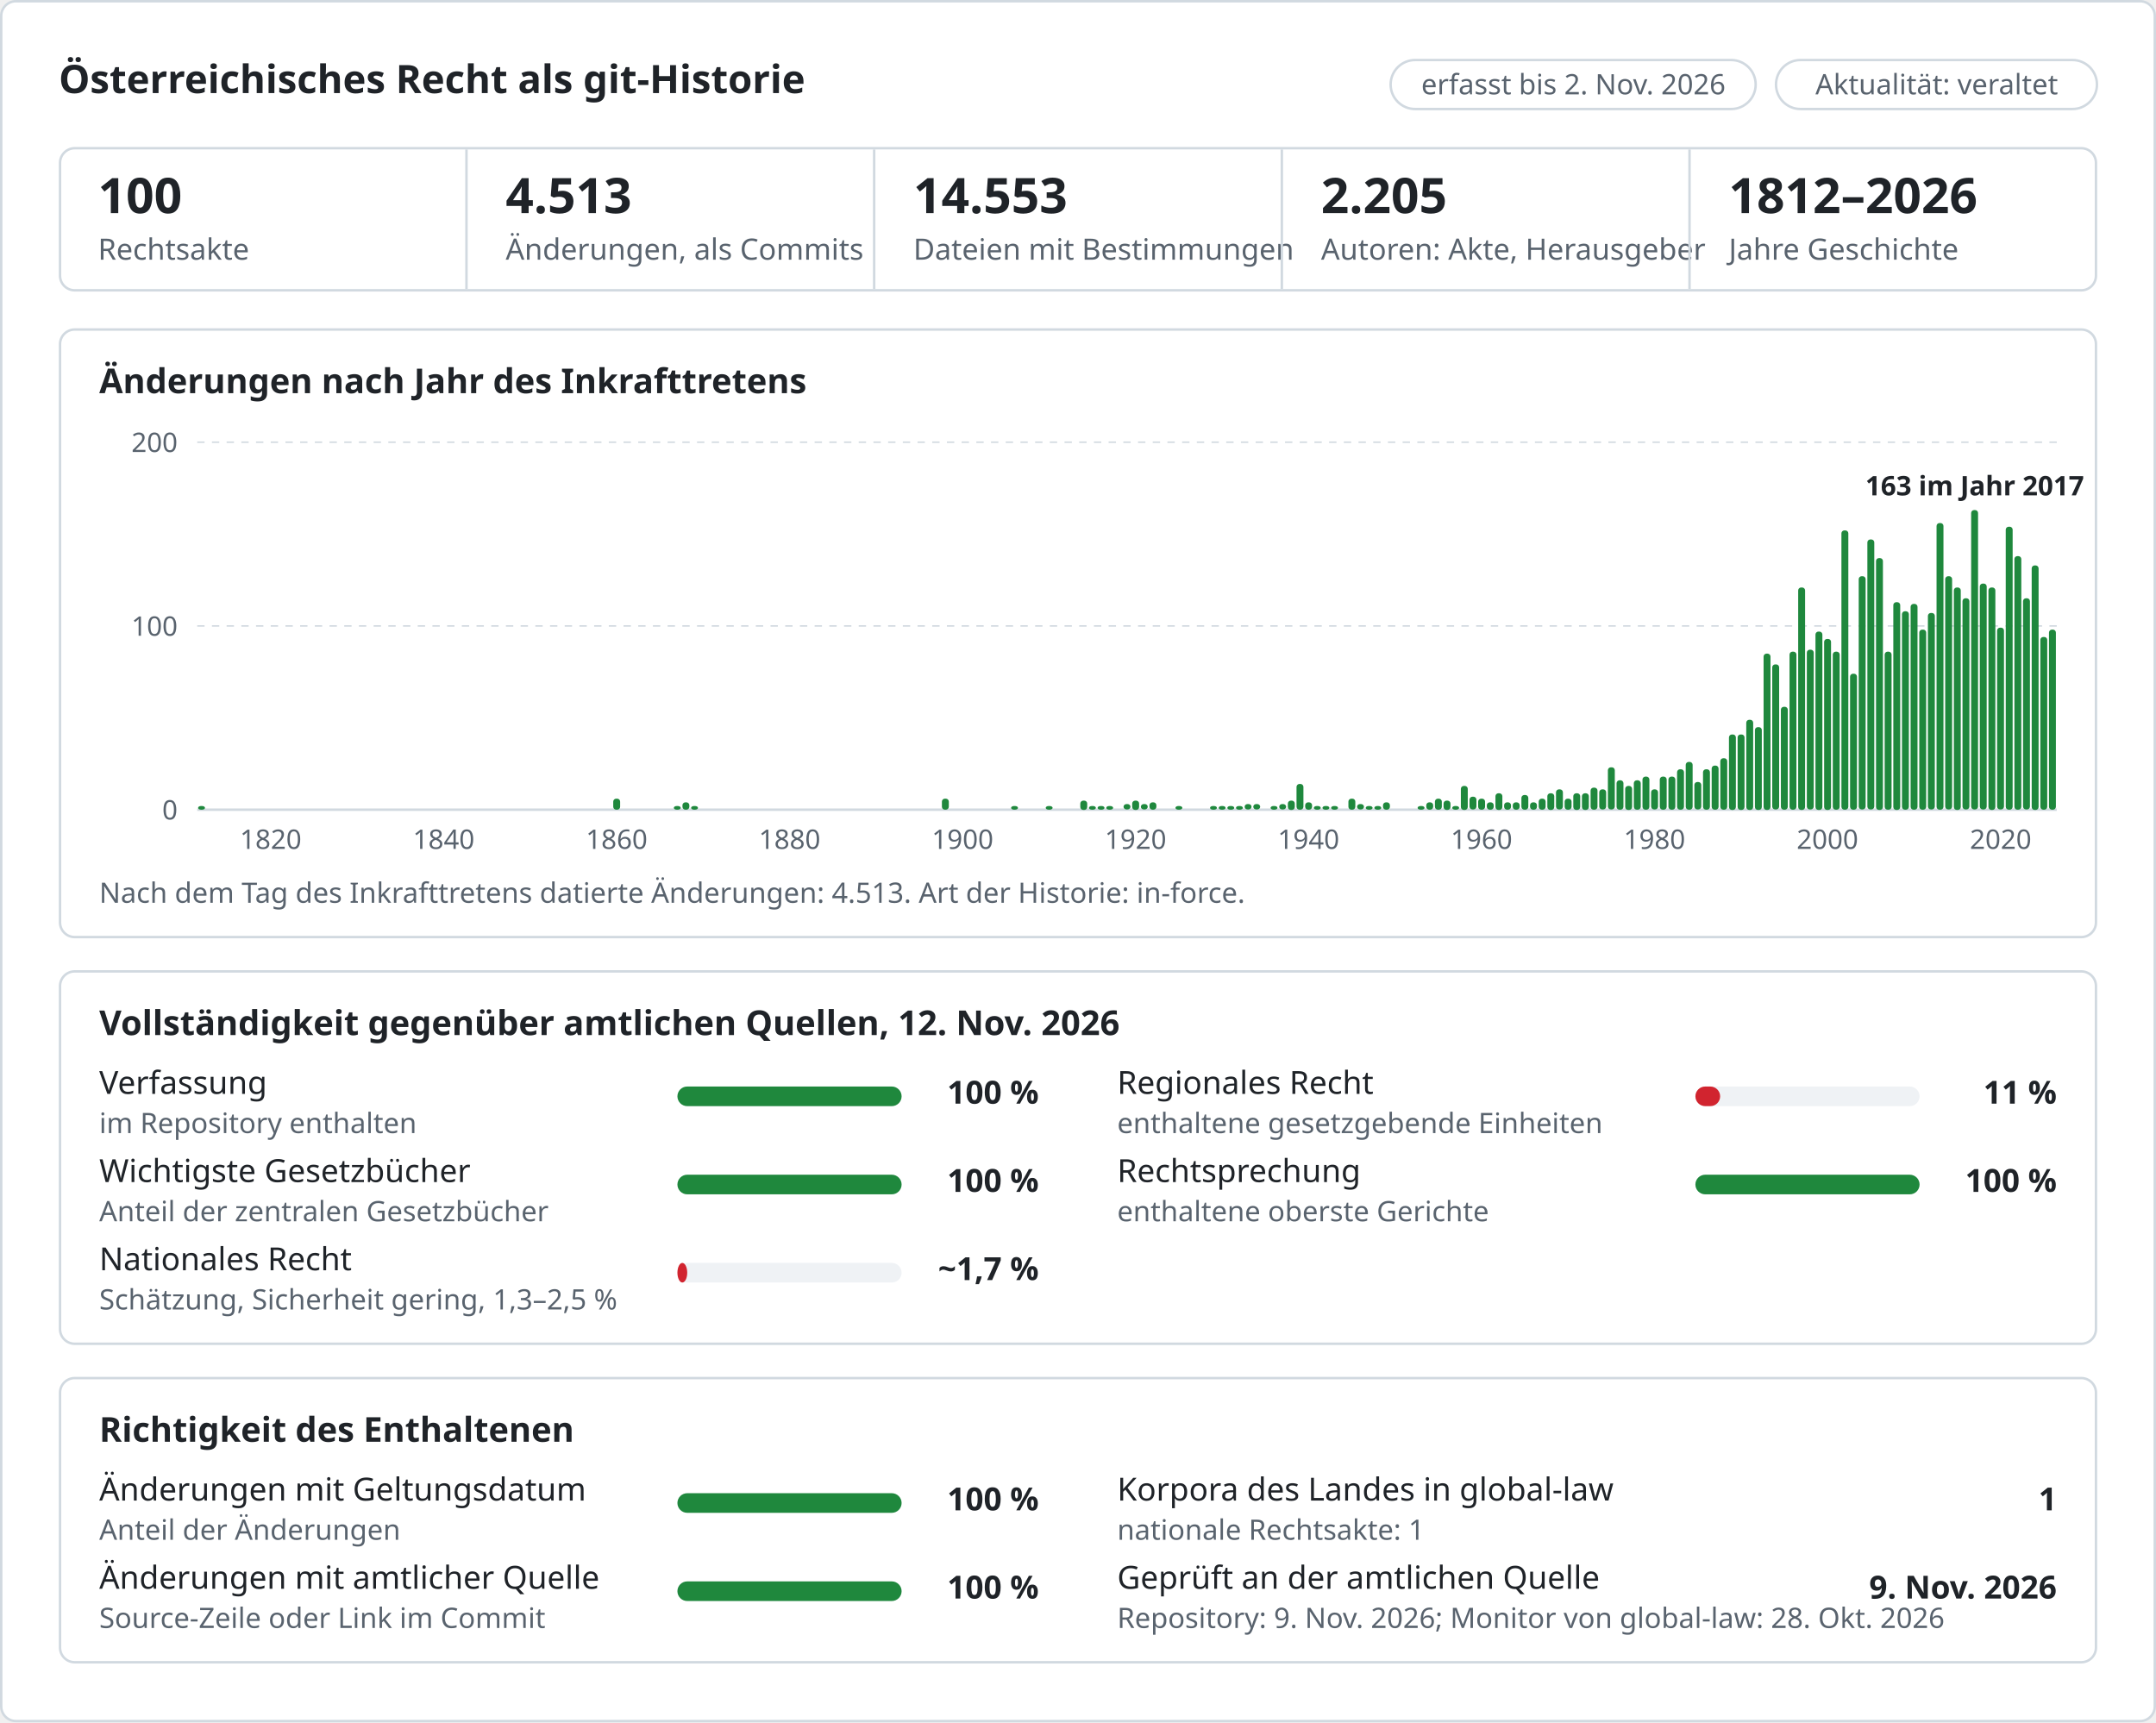
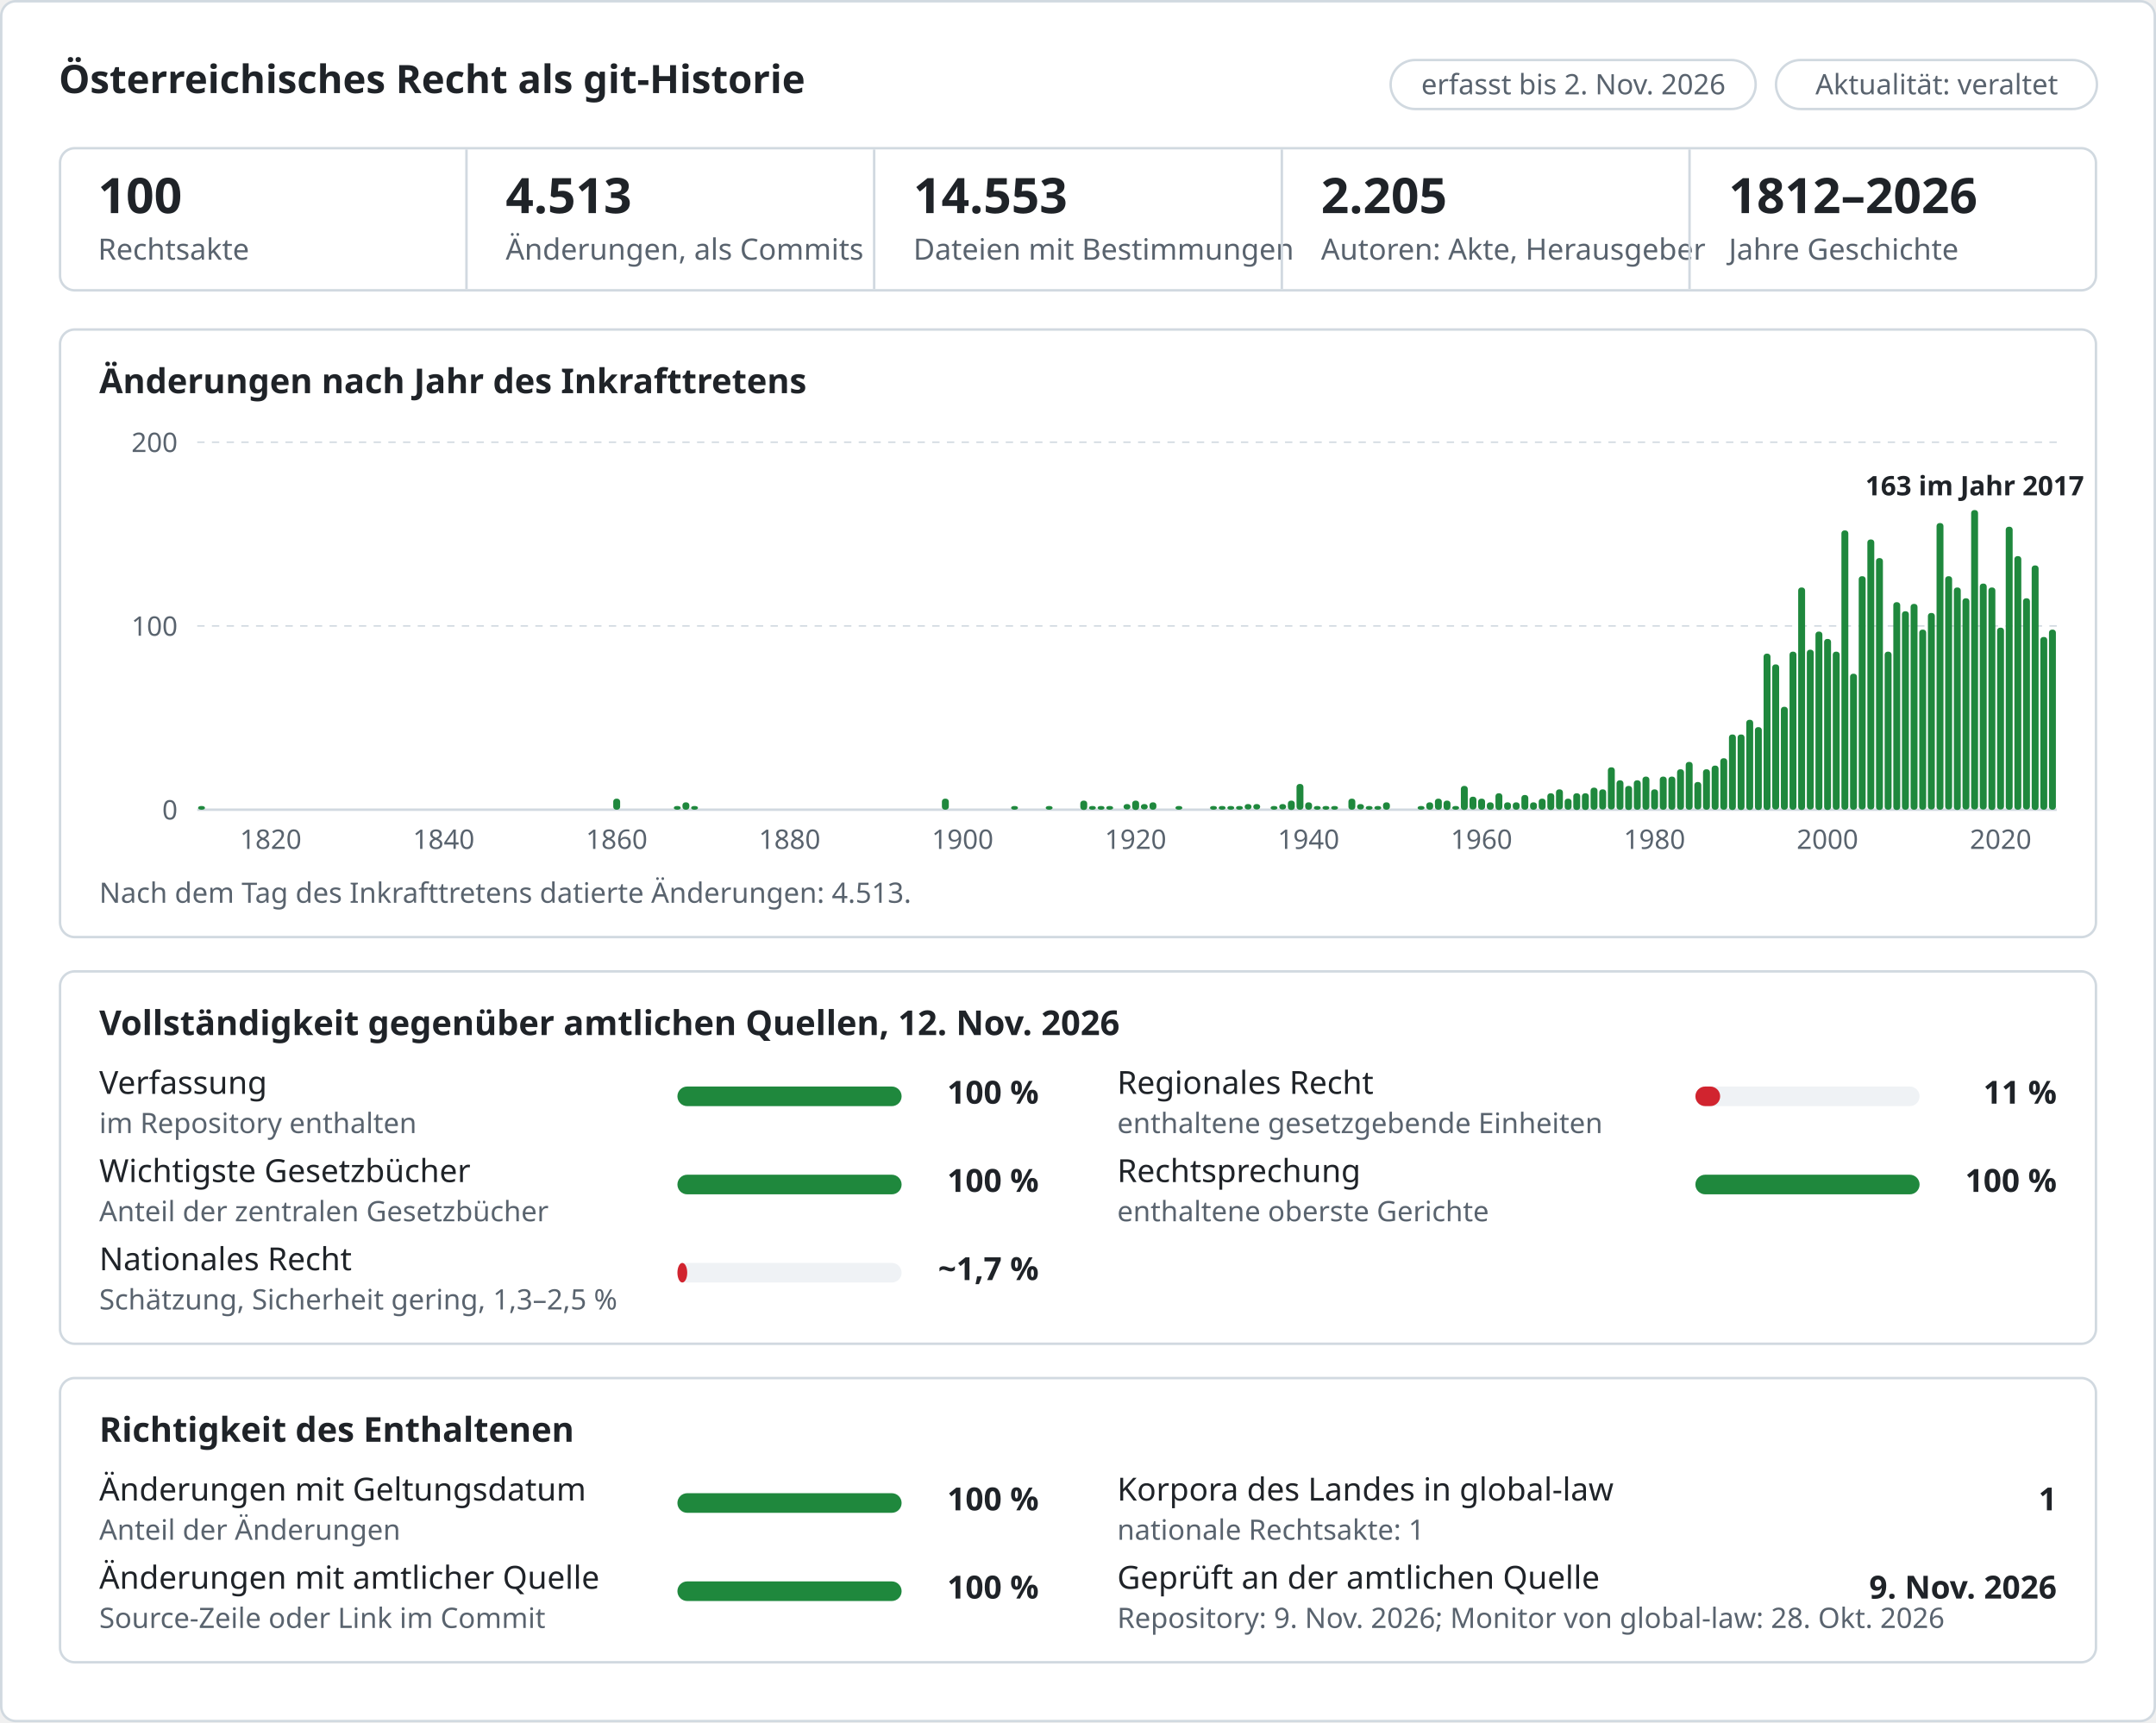
<svg xmlns="http://www.w3.org/2000/svg" width="880" height="703" viewBox="0 0 880 703" font-family="-apple-system,BlinkMacSystemFont,Segoe UI,Noto Sans,Helvetica,Arial,sans-serif">
  <rect x="0.5" y="0.5" width="879" height="702" rx="6" fill="#ffffff" stroke="#d1d9e0" />
  <text x="24" y="38" font-size="16" font-weight="600" fill="#1f2328">Österreichisches Recht als git-Historie</text>
  <rect x="567.6" y="24.5" width="149" height="20" rx="10" fill="none" stroke="#d1d9e0" />
  <text x="642.2" y="38.5" font-size="11.5" font-weight="500" text-anchor="middle" fill="#59636e">erfasst bis 2. Nov. 2026</text>
  <rect x="724.9" y="24.5" width="131" height="20" rx="10" fill="none" stroke="#d1d9e0" />
  <text x="790.5" y="38.5" font-size="11.5" font-weight="500" text-anchor="middle" fill="#59636e">Aktualität: veraltet</text>
  <rect x="24.5" y="60.5" width="831" height="58" rx="6" fill="#ffffff" stroke="#d1d9e0" />
  <text x="40.0" y="87" font-size="20" font-weight="600" fill="#1f2328">100</text>
  <text x="40.0" y="106" font-size="12" fill="#59636e">Rechtsakte</text>
  <line x1="190.4" y1="61" x2="190.4" y2="118" stroke="#d1d9e0" />
  <text x="206.4" y="87" font-size="20" font-weight="600" fill="#1f2328">4.513</text>
  <text x="206.4" y="106" font-size="12" fill="#59636e">Änderungen, als Commits</text>
  <line x1="356.8" y1="61" x2="356.8" y2="118" stroke="#d1d9e0" />
  <text x="372.8" y="87" font-size="20" font-weight="600" fill="#1f2328">14.553</text>
  <text x="372.8" y="106" font-size="12" fill="#59636e">Dateien mit Bestimmungen</text>
  <line x1="523.2" y1="61" x2="523.2" y2="118" stroke="#d1d9e0" />
  <text x="539.2" y="87" font-size="20" font-weight="600" fill="#1f2328">2.205</text>
  <text x="539.2" y="106" font-size="12" fill="#59636e" textLength="142" lengthAdjust="spacingAndGlyphs">Autoren: Akte, Herausgeber</text>
  <line x1="689.6" y1="61" x2="689.6" y2="118" stroke="#d1d9e0" />
  <text x="705.6" y="87" font-size="20" font-weight="600" fill="#1f2328">1812–2026</text>
  <text x="705.6" y="106" font-size="12" fill="#59636e">Jahre Geschichte</text>
  <rect x="24.5" y="134.5" width="831" height="248" rx="6" fill="#ffffff" stroke="#d1d9e0" />
  <text x="40.5" y="160.5" font-size="14" font-weight="600" fill="#1f2328">Änderungen nach Jahr des Inkrafttretens</text>
  <line x1="80.5" y1="330.5" x2="839.5" y2="330.5" stroke="#d1d9e0" stroke-width="1" />
  <text x="72.5" y="334.5" font-size="11" text-anchor="end" fill="#59636e">0</text>
  <line x1="80.5" y1="255.5" x2="839.5" y2="255.5" stroke="#d1d9e0" stroke-width="0.6" stroke-dasharray="3 3" />
  <text x="72.5" y="259.5" font-size="11" text-anchor="end" fill="#59636e">100</text>
  <line x1="80.5" y1="180.5" x2="839.5" y2="180.5" stroke="#d1d9e0" stroke-width="0.6" stroke-dasharray="3 3" />
  <text x="72.5" y="184.5" font-size="11" text-anchor="end" fill="#59636e">200</text>
  <rect x="80.85" y="329.0" width="2.82" height="1.5" rx="1.2" fill="#1f883d" />
  <text x="110.5" y="346.5" font-size="11" text-anchor="middle" fill="#59636e">1820</text>
  <text x="181.1" y="346.5" font-size="11" text-anchor="middle" fill="#59636e">1840</text>
  <rect x="250.30" y="326.0" width="2.82" height="4.5" rx="1.2" fill="#1f883d" />
  <text x="251.7" y="346.5" font-size="11" text-anchor="middle" fill="#59636e">1860</text>
  <rect x="275.02" y="329.0" width="2.82" height="1.5" rx="1.2" fill="#1f883d" />
  <rect x="278.55" y="327.5" width="2.82" height="3.0" rx="1.2" fill="#1f883d" />
  <rect x="282.08" y="329.0" width="2.82" height="1.5" rx="1.2" fill="#1f883d" />
  <text x="322.3" y="346.5" font-size="11" text-anchor="middle" fill="#59636e">1880</text>
  <rect x="384.45" y="326.0" width="2.82" height="4.5" rx="1.2" fill="#1f883d" />
  <text x="392.9" y="346.5" font-size="11" text-anchor="middle" fill="#59636e">1900</text>
  <rect x="412.69" y="329.0" width="2.82" height="1.5" rx="1.2" fill="#1f883d" />
  <rect x="426.82" y="329.0" width="2.82" height="1.5" rx="1.2" fill="#1f883d" />
  <rect x="440.94" y="326.8" width="2.82" height="3.8" rx="1.2" fill="#1f883d" />
  <rect x="444.47" y="329.0" width="2.82" height="1.5" rx="1.2" fill="#1f883d" />
  <rect x="448.00" y="329.0" width="2.82" height="1.5" rx="1.2" fill="#1f883d" />
  <rect x="451.53" y="329.0" width="2.82" height="1.5" rx="1.2" fill="#1f883d" />
  <rect x="458.59" y="328.2" width="2.82" height="2.2" rx="1.2" fill="#1f883d" />
  <rect x="462.12" y="326.8" width="2.82" height="3.8" rx="1.2" fill="#1f883d" />
  <text x="463.5" y="346.5" font-size="11" text-anchor="middle" fill="#59636e">1920</text>
  <rect x="465.65" y="328.2" width="2.82" height="2.2" rx="1.2" fill="#1f883d" />
  <rect x="469.18" y="327.5" width="2.82" height="3.0" rx="1.2" fill="#1f883d" />
  <rect x="479.77" y="329.0" width="2.82" height="1.5" rx="1.2" fill="#1f883d" />
  <rect x="493.89" y="329.0" width="2.82" height="1.5" rx="1.2" fill="#1f883d" />
  <rect x="497.42" y="329.0" width="2.82" height="1.5" rx="1.2" fill="#1f883d" />
  <rect x="500.95" y="329.0" width="2.82" height="1.5" rx="1.2" fill="#1f883d" />
  <rect x="504.48" y="329.0" width="2.82" height="1.5" rx="1.2" fill="#1f883d" />
  <rect x="508.01" y="328.2" width="2.82" height="2.2" rx="1.2" fill="#1f883d" />
  <rect x="511.54" y="328.2" width="2.82" height="2.2" rx="1.2" fill="#1f883d" />
  <rect x="518.60" y="329.0" width="2.82" height="1.5" rx="1.2" fill="#1f883d" />
  <rect x="522.13" y="328.2" width="2.82" height="2.2" rx="1.2" fill="#1f883d" />
  <rect x="525.66" y="326.8" width="2.82" height="3.8" rx="1.2" fill="#1f883d" />
  <rect x="529.19" y="320.0" width="2.82" height="10.5" rx="1.2" fill="#1f883d" />
  <rect x="532.72" y="327.5" width="2.82" height="3.0" rx="1.2" fill="#1f883d" />
  <text x="534.1" y="346.5" font-size="11" text-anchor="middle" fill="#59636e">1940</text>
  <rect x="536.25" y="329.0" width="2.82" height="1.5" rx="1.2" fill="#1f883d" />
  <rect x="539.78" y="329.0" width="2.82" height="1.5" rx="1.2" fill="#1f883d" />
  <rect x="543.31" y="329.0" width="2.82" height="1.5" rx="1.2" fill="#1f883d" />
  <rect x="550.37" y="326.0" width="2.82" height="4.5" rx="1.2" fill="#1f883d" />
  <rect x="553.90" y="328.2" width="2.82" height="2.2" rx="1.2" fill="#1f883d" />
  <rect x="557.43" y="329.0" width="2.82" height="1.5" rx="1.2" fill="#1f883d" />
  <rect x="560.96" y="329.0" width="2.82" height="1.5" rx="1.2" fill="#1f883d" />
  <rect x="564.49" y="327.5" width="2.82" height="3.0" rx="1.2" fill="#1f883d" />
  <rect x="578.62" y="329.0" width="2.82" height="1.5" rx="1.2" fill="#1f883d" />
  <rect x="582.15" y="327.5" width="2.82" height="3.0" rx="1.2" fill="#1f883d" />
  <rect x="585.68" y="326.0" width="2.82" height="4.5" rx="1.2" fill="#1f883d" />
  <rect x="589.21" y="326.8" width="2.82" height="3.8" rx="1.2" fill="#1f883d" />
  <rect x="592.74" y="329.0" width="2.82" height="1.5" rx="1.2" fill="#1f883d" />
  <rect x="596.27" y="320.8" width="2.82" height="9.8" rx="1.2" fill="#1f883d" />
  <rect x="599.80" y="325.2" width="2.82" height="5.2" rx="1.2" fill="#1f883d" />
  <rect x="603.33" y="326.0" width="2.82" height="4.5" rx="1.2" fill="#1f883d" />
  <text x="604.7" y="346.5" font-size="11" text-anchor="middle" fill="#59636e">1960</text>
  <rect x="606.86" y="327.5" width="2.82" height="3.0" rx="1.2" fill="#1f883d" />
  <rect x="610.39" y="323.8" width="2.82" height="6.8" rx="1.2" fill="#1f883d" />
  <rect x="613.92" y="327.5" width="2.82" height="3.0" rx="1.2" fill="#1f883d" />
  <rect x="617.45" y="327.5" width="2.82" height="3.0" rx="1.2" fill="#1f883d" />
  <rect x="620.98" y="324.5" width="2.82" height="6.0" rx="1.2" fill="#1f883d" />
  <rect x="624.51" y="327.5" width="2.82" height="3.0" rx="1.2" fill="#1f883d" />
  <rect x="628.04" y="326.0" width="2.82" height="4.5" rx="1.2" fill="#1f883d" />
  <rect x="631.57" y="323.8" width="2.82" height="6.8" rx="1.2" fill="#1f883d" />
  <rect x="635.10" y="322.2" width="2.82" height="8.2" rx="1.2" fill="#1f883d" />
  <rect x="638.63" y="326.0" width="2.82" height="4.5" rx="1.2" fill="#1f883d" />
  <rect x="642.16" y="323.8" width="2.82" height="6.8" rx="1.2" fill="#1f883d" />
  <rect x="645.69" y="323.8" width="2.82" height="6.8" rx="1.2" fill="#1f883d" />
  <rect x="649.22" y="321.5" width="2.82" height="9.0" rx="1.2" fill="#1f883d" />
  <rect x="652.75" y="322.2" width="2.82" height="8.2" rx="1.2" fill="#1f883d" />
  <rect x="656.28" y="313.2" width="2.82" height="17.2" rx="1.2" fill="#1f883d" />
  <rect x="659.81" y="318.5" width="2.82" height="12.0" rx="1.2" fill="#1f883d" />
  <rect x="663.34" y="320.8" width="2.82" height="9.8" rx="1.2" fill="#1f883d" />
  <rect x="666.87" y="318.5" width="2.82" height="12.0" rx="1.2" fill="#1f883d" />
  <rect x="670.40" y="317.0" width="2.82" height="13.5" rx="1.2" fill="#1f883d" />
  <rect x="673.93" y="322.2" width="2.82" height="8.2" rx="1.2" fill="#1f883d" />
  <text x="675.3" y="346.5" font-size="11" text-anchor="middle" fill="#59636e">1980</text>
  <rect x="677.46" y="317.0" width="2.82" height="13.5" rx="1.2" fill="#1f883d" />
  <rect x="680.99" y="317.0" width="2.82" height="13.5" rx="1.2" fill="#1f883d" />
  <rect x="684.52" y="314.0" width="2.82" height="16.5" rx="1.2" fill="#1f883d" />
  <rect x="688.05" y="311.0" width="2.82" height="19.5" rx="1.2" fill="#1f883d" />
  <rect x="691.58" y="319.2" width="2.82" height="11.2" rx="1.2" fill="#1f883d" />
  <rect x="695.11" y="314.0" width="2.82" height="16.5" rx="1.2" fill="#1f883d" />
  <rect x="698.64" y="312.5" width="2.82" height="18.0" rx="1.2" fill="#1f883d" />
  <rect x="702.17" y="309.5" width="2.82" height="21.0" rx="1.2" fill="#1f883d" />
  <rect x="705.70" y="299.8" width="2.82" height="30.8" rx="1.2" fill="#1f883d" />
  <rect x="709.23" y="299.8" width="2.82" height="30.8" rx="1.2" fill="#1f883d" />
  <rect x="712.76" y="293.8" width="2.82" height="36.8" rx="1.2" fill="#1f883d" />
  <rect x="716.29" y="296.8" width="2.82" height="33.8" rx="1.2" fill="#1f883d" />
  <rect x="719.83" y="266.8" width="2.82" height="63.8" rx="1.2" fill="#1f883d" />
  <rect x="723.36" y="271.2" width="2.82" height="59.2" rx="1.2" fill="#1f883d" />
  <rect x="726.89" y="288.5" width="2.82" height="42.0" rx="1.2" fill="#1f883d" />
  <rect x="730.42" y="266.0" width="2.82" height="64.5" rx="1.2" fill="#1f883d" />
  <rect x="733.95" y="239.8" width="2.82" height="90.8" rx="1.2" fill="#1f883d" />
  <rect x="737.48" y="265.2" width="2.82" height="65.2" rx="1.2" fill="#1f883d" />
  <rect x="741.01" y="257.8" width="2.82" height="72.8" rx="1.2" fill="#1f883d" />
  <rect x="744.54" y="260.8" width="2.82" height="69.8" rx="1.2" fill="#1f883d" />
  <text x="745.9" y="346.5" font-size="11" text-anchor="middle" fill="#59636e">2000</text>
  <rect x="748.07" y="266.0" width="2.82" height="64.5" rx="1.2" fill="#1f883d" />
  <rect x="751.60" y="216.5" width="2.82" height="114.0" rx="1.2" fill="#1f883d" />
  <rect x="755.13" y="275.0" width="2.82" height="55.5" rx="1.2" fill="#1f883d" />
  <rect x="758.66" y="235.2" width="2.82" height="95.2" rx="1.2" fill="#1f883d" />
  <rect x="762.19" y="220.2" width="2.82" height="110.2" rx="1.2" fill="#1f883d" />
  <rect x="765.72" y="227.8" width="2.82" height="102.8" rx="1.2" fill="#1f883d" />
  <rect x="769.25" y="266.0" width="2.82" height="64.5" rx="1.2" fill="#1f883d" />
  <rect x="772.78" y="245.8" width="2.82" height="84.8" rx="1.2" fill="#1f883d" />
  <rect x="776.31" y="249.5" width="2.82" height="81.0" rx="1.2" fill="#1f883d" />
  <rect x="779.84" y="246.5" width="2.82" height="84.0" rx="1.2" fill="#1f883d" />
  <rect x="783.37" y="257.0" width="2.82" height="73.5" rx="1.2" fill="#1f883d" />
  <rect x="786.90" y="250.2" width="2.82" height="80.2" rx="1.2" fill="#1f883d" />
  <rect x="790.43" y="213.5" width="2.82" height="117.0" rx="1.2" fill="#1f883d" />
  <rect x="793.96" y="235.2" width="2.82" height="95.2" rx="1.2" fill="#1f883d" />
  <rect x="797.49" y="239.8" width="2.82" height="90.8" rx="1.2" fill="#1f883d" />
  <rect x="801.02" y="244.2" width="2.82" height="86.2" rx="1.2" fill="#1f883d" />
  <rect x="804.55" y="208.2" width="2.82" height="122.2" rx="1.2" fill="#1f883d" />
  <text x="806.0" y="202.2" font-size="11" font-weight="600" text-anchor="middle" fill="#1f2328">163 im Jahr 2017</text>
  <rect x="808.08" y="238.2" width="2.82" height="92.2" rx="1.2" fill="#1f883d" />
  <rect x="811.61" y="239.8" width="2.82" height="90.8" rx="1.2" fill="#1f883d" />
  <rect x="815.14" y="256.2" width="2.82" height="74.2" rx="1.2" fill="#1f883d" />
  <text x="816.6" y="346.5" font-size="11" text-anchor="middle" fill="#59636e">2020</text>
  <rect x="818.67" y="215.0" width="2.82" height="115.5" rx="1.2" fill="#1f883d" />
  <rect x="822.20" y="227.0" width="2.82" height="103.5" rx="1.2" fill="#1f883d" />
  <rect x="825.73" y="244.2" width="2.82" height="86.2" rx="1.2" fill="#1f883d" />
  <rect x="829.26" y="230.8" width="2.82" height="99.8" rx="1.2" fill="#1f883d" />
  <rect x="832.79" y="260.0" width="2.82" height="70.5" rx="1.2" fill="#1f883d" />
  <rect x="836.32" y="257.0" width="2.82" height="73.5" rx="1.2" fill="#1f883d" />
-   <text x="40.5" y="368.5" font-size="11.5" fill="#59636e">Nach dem Tag des Inkrafttretens datierte Änderungen: 4.513. Art der Historie: in-force.</text>
+   <text x="40.5" y="368.5" font-size="11.5" fill="#59636e">Nach dem Tag des Inkrafttretens datierte Änderungen: 4.513.</text>
  <rect x="24.5" y="396.5" width="831" height="152" rx="6" fill="#ffffff" stroke="#d1d9e0" />
  <text x="40.5" y="422.5" font-size="14" font-weight="600" fill="#1f2328">Vollständigkeit gegenüber amtlichen Quellen, 12. Nov. 2026</text>
  <text x="40.5" y="446.5" font-size="13" fill="#1f2328">Verfassung</text>
  <text x="40.5" y="462.5" font-size="11.5" fill="#59636e">im Repository enthalten</text>
  <g>
    <rect x="276.5" y="443.5" width="91.5" height="8" rx="4" fill="#eff2f5" />
    <rect x="276.5" y="443.5" width="91.5" height="8" rx="4" fill="#1f883d" />
  </g>
  <text x="424.0" y="450.5" font-size="13" font-weight="600" text-anchor="end" fill="#1f2328">100 %</text>
  <text x="40.5" y="482.5" font-size="13" fill="#1f2328">Wichtigste Gesetzbücher</text>
  <text x="40.5" y="498.5" font-size="11.5" fill="#59636e">Anteil der zentralen Gesetzbücher</text>
  <g>
    <rect x="276.5" y="479.5" width="91.5" height="8" rx="4" fill="#eff2f5" />
    <rect x="276.5" y="479.5" width="91.5" height="8" rx="4" fill="#1f883d" />
  </g>
  <text x="424.0" y="486.5" font-size="13" font-weight="600" text-anchor="end" fill="#1f2328">100 %</text>
  <text x="40.5" y="518.5" font-size="13" fill="#1f2328">Nationales Recht</text>
  <text x="40.5" y="534.5" font-size="11.5" fill="#59636e">Schätzung, Sicherheit gering, 1,3–2,5 %</text>
  <g>
    <rect x="276.5" y="515.5" width="91.5" height="8" rx="4" fill="#eff2f5" />
    <rect x="276.5" y="515.5" width="4.0" height="8" rx="4" fill="#d1242f" />
  </g>
  <text x="424.0" y="522.5" font-size="13" font-weight="600" text-anchor="end" fill="#1f2328">~1,7 %</text>
  <text x="456.0" y="446.5" font-size="13" fill="#1f2328">Regionales Recht</text>
  <text x="456.0" y="462.5" font-size="11.5" fill="#59636e">enthaltene gesetzgebende Einheiten</text>
  <g>
    <rect x="692.0" y="443.5" width="91.5" height="8" rx="4" fill="#eff2f5" />
    <rect x="692.0" y="443.5" width="10.1" height="8" rx="4" fill="#d1242f" />
  </g>
  <text x="839.5" y="450.5" font-size="13" font-weight="600" text-anchor="end" fill="#1f2328">11 %</text>
  <text x="456.0" y="482.5" font-size="13" fill="#1f2328">Rechtsprechung</text>
  <text x="456.0" y="498.5" font-size="11.5" fill="#59636e">enthaltene oberste Gerichte</text>
  <g>
    <rect x="692.0" y="479.5" width="91.5" height="8" rx="4" fill="#eff2f5" />
    <rect x="692.0" y="479.5" width="91.5" height="8" rx="4" fill="#1f883d" />
  </g>
  <text x="839.5" y="486.5" font-size="13" font-weight="600" text-anchor="end" fill="#1f2328">100 %</text>
  <rect x="24.5" y="562.5" width="831" height="116" rx="6" fill="#ffffff" stroke="#d1d9e0" />
  <text x="40.5" y="588.5" font-size="14" font-weight="600" fill="#1f2328">Richtigkeit des Enthaltenen</text>
  <text x="40.5" y="612.5" font-size="13" fill="#1f2328">Änderungen mit Geltungsdatum</text>
  <text x="40.5" y="628.5" font-size="11.5" fill="#59636e">Anteil der Änderungen</text>
  <g>
    <rect x="276.5" y="609.5" width="91.5" height="8" rx="4" fill="#eff2f5" />
    <rect x="276.5" y="609.5" width="91.5" height="8" rx="4" fill="#1f883d" />
  </g>
  <text x="424.0" y="616.5" font-size="13" font-weight="600" text-anchor="end" fill="#1f2328">100 %</text>
  <text x="40.5" y="648.5" font-size="13" fill="#1f2328">Änderungen mit amtlicher Quelle</text>
  <text x="40.5" y="664.5" font-size="11.5" fill="#59636e">Source-Zeile oder Link im Commit</text>
  <g>
    <rect x="276.5" y="645.5" width="91.5" height="8" rx="4" fill="#eff2f5" />
    <rect x="276.5" y="645.5" width="91.5" height="8" rx="4" fill="#1f883d" />
  </g>
  <text x="424.0" y="652.5" font-size="13" font-weight="600" text-anchor="end" fill="#1f2328">100 %</text>
  <text x="456.0" y="612.5" font-size="13" fill="#1f2328">Korpora des Landes in global-law</text>
  <text x="456.0" y="628.5" font-size="11.5" fill="#59636e">nationale Rechtsakte: 1</text>
  <text x="839.5" y="616.5" font-size="13" font-weight="600" text-anchor="end" fill="#1f2328">1</text>
  <text x="456.0" y="648.5" font-size="13" fill="#1f2328">Geprüft an der amtlichen Quelle</text>
  <text x="456.0" y="664.5" font-size="11.5" fill="#59636e">Repository: 9. Nov. 2026; Monitor von global-law: 28. Okt. 2026</text>
  <text x="839.5" y="652.5" font-size="13" font-weight="600" text-anchor="end" fill="#1f2328">9. Nov. 2026</text>
</svg>
